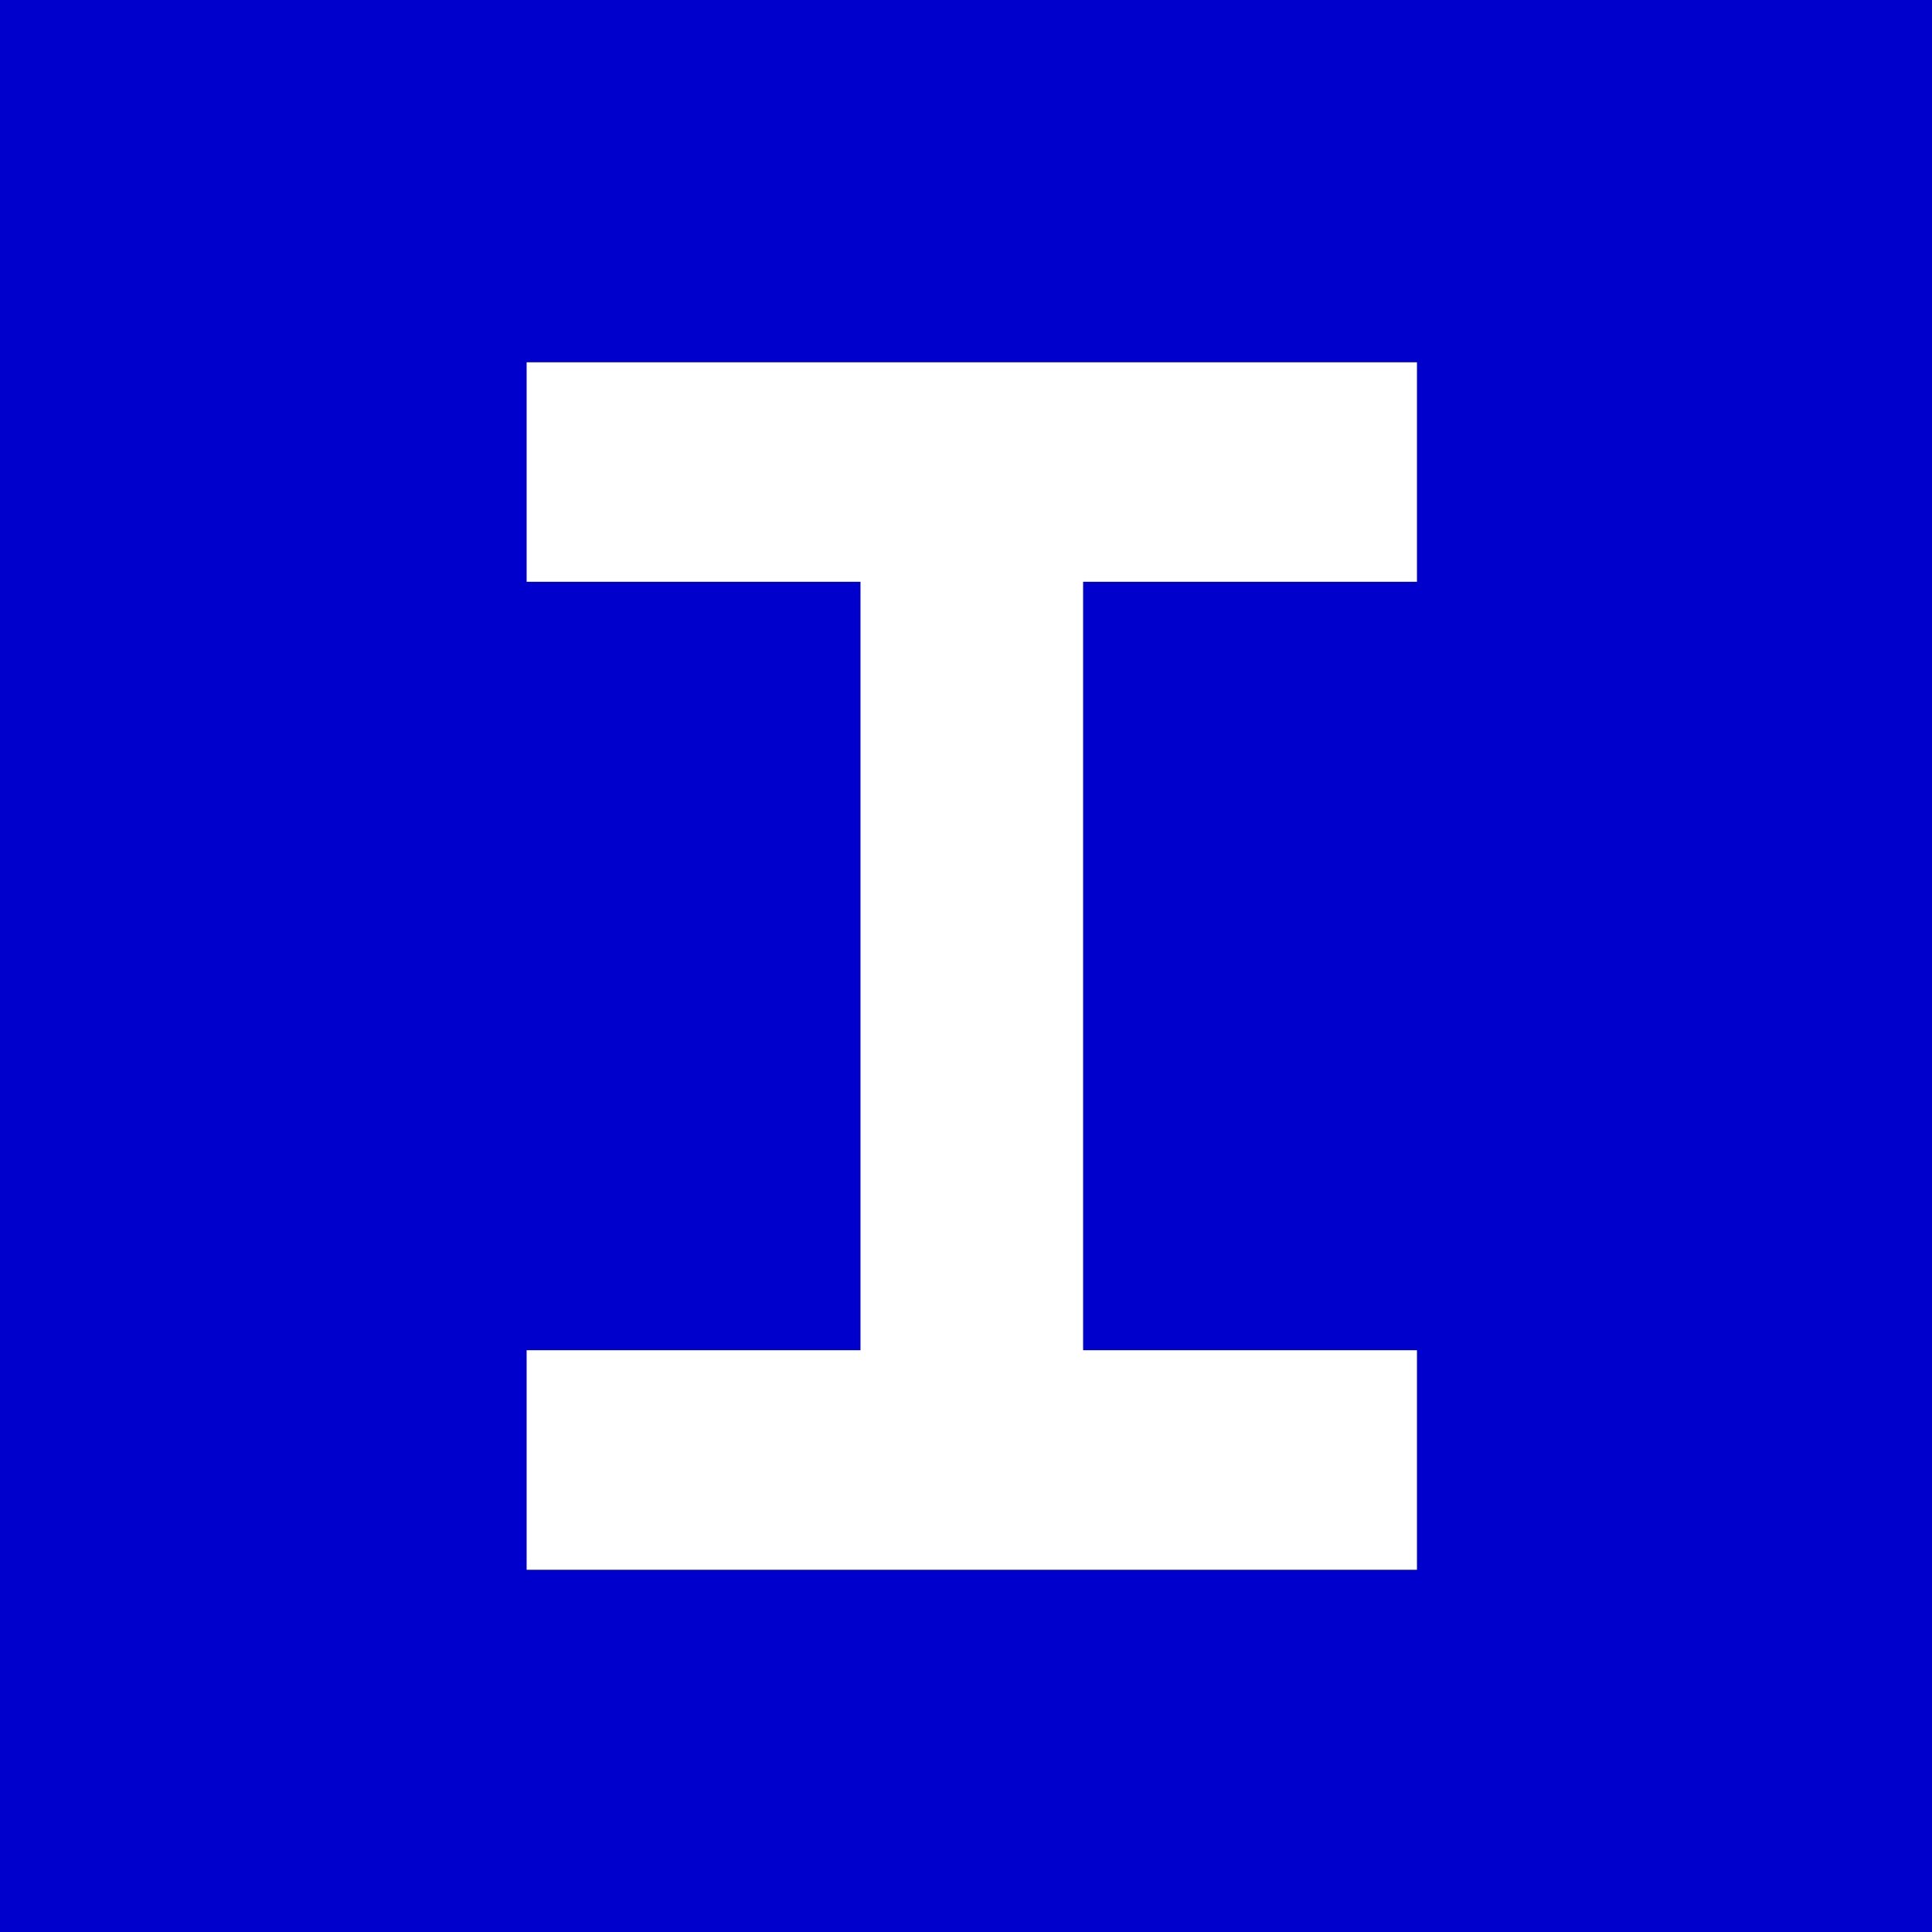
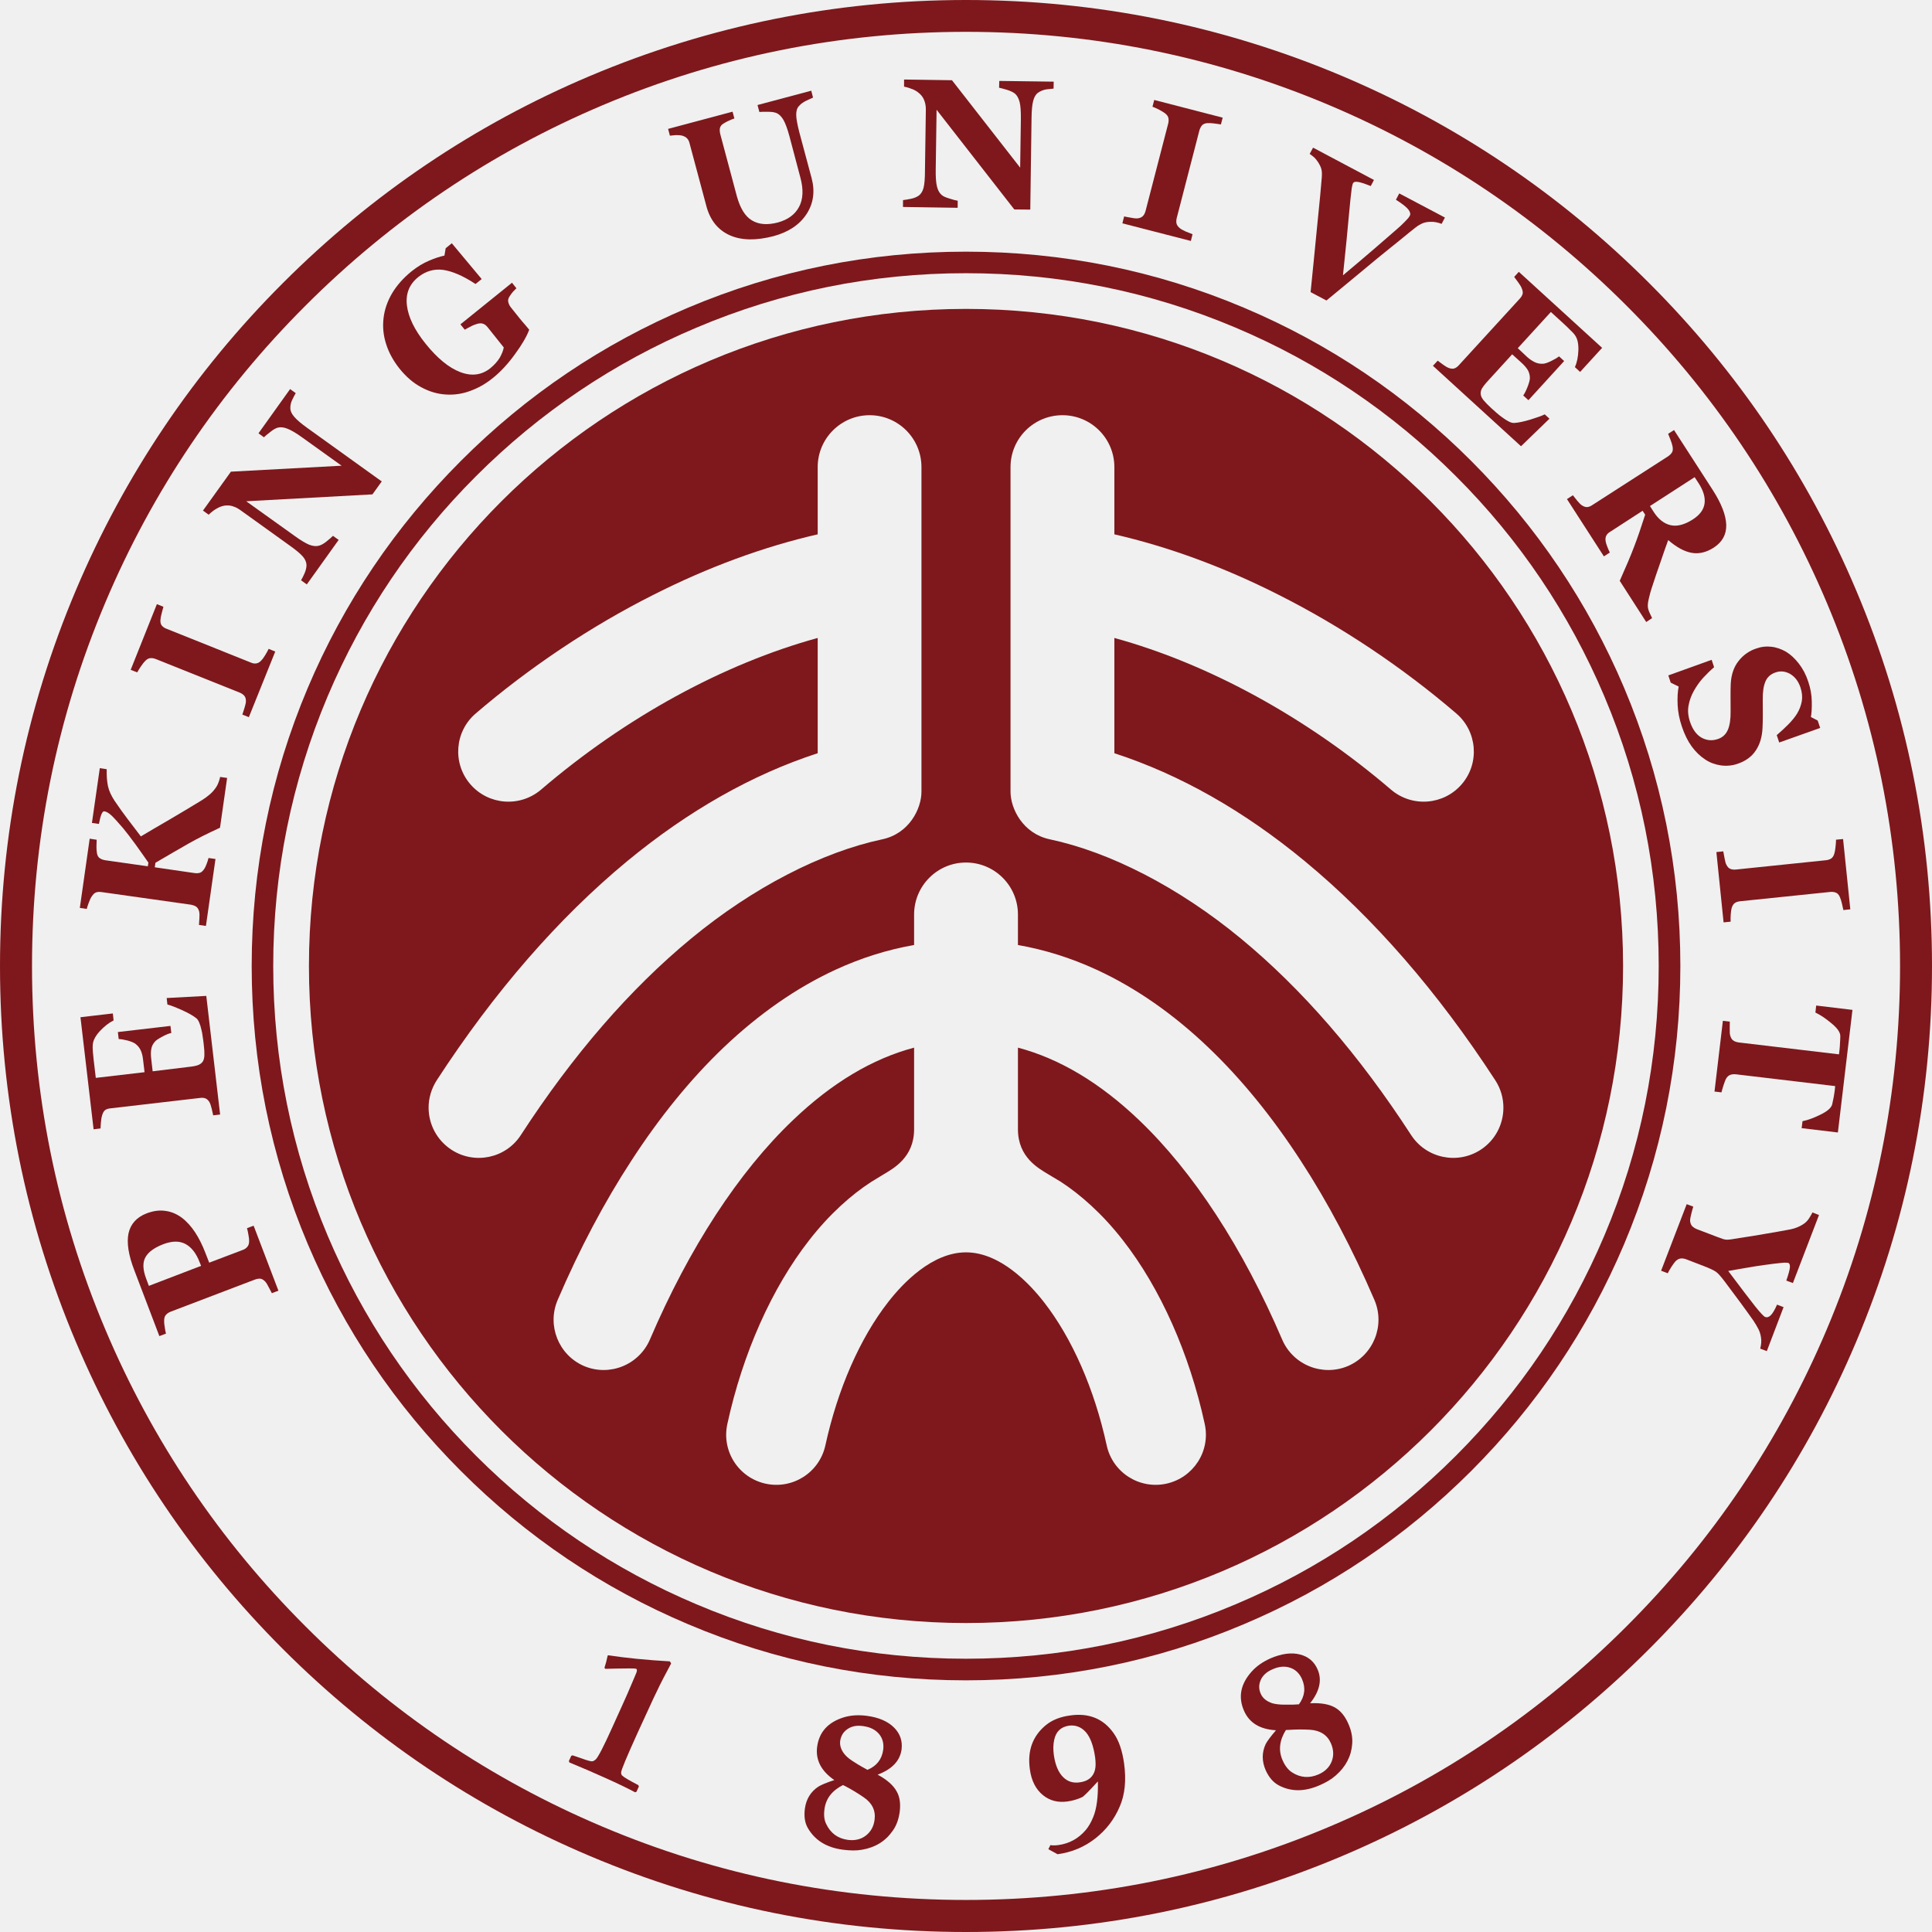
- <svg xmlns="http://www.w3.org/2000/svg" viewBox="0 0 310 310">
-   <rect width="310" height="310" style="fill: #0000cd" />
-   <polygon points="84.5 58.13 84.5 93.35 138.07 93.35 138.07 216.65 84.5 216.65 84.5 251.88 227.36 251.88 227.36 216.65 173.79 216.65 173.79 93.35 227.36 93.35 227.36 58.13 84.5 58.13" style="fill: #fff" />
+ <svg xmlns="http://www.w3.org/2000/svg" width="88" height="88" viewBox="0 0 88 88" fill="none">
+   <path fill-rule="evenodd" clip-rule="evenodd" d="M26.876 3.459C21.631 5.674 16.929 8.847 12.889 12.889C8.847 16.928 5.676 21.636 3.46 26.875C1.165 32.3 0 38.06 0 44.003C0 49.943 1.165 55.707 3.46 61.131C5.676 66.37 8.847 71.073 12.889 75.115C16.929 79.155 21.631 82.326 26.876 84.542C32.297 86.837 38.058 88 43.999 88C49.938 88 55.702 86.837 61.127 84.542C66.367 82.326 71.072 79.155 75.112 75.115C79.155 71.073 82.326 66.37 84.54 61.131C86.837 55.707 88 49.943 88 44.003C88 38.06 86.837 32.3 84.54 26.875C82.326 21.636 79.155 16.928 75.112 12.889C71.072 8.847 66.367 5.674 61.127 3.459C55.702 1.169 49.938 0 43.999 0C38.058 0 32.297 1.169 26.876 3.459ZM27.441 83.201C22.375 81.06 17.825 77.992 13.919 74.083C10.008 70.18 6.939 65.626 4.8 60.563C2.581 55.319 1.458 49.748 1.458 44.003C1.458 38.259 2.581 32.687 4.8 27.438C6.939 22.373 10.008 17.823 13.919 13.918C17.825 10.01 22.375 6.938 27.441 4.795C32.682 2.577 38.254 1.45 43.999 1.45C49.743 1.45 55.313 2.577 60.558 4.795C65.628 6.938 70.174 10.01 74.082 13.918C77.993 17.823 81.058 22.373 83.202 27.438C85.421 32.687 86.545 38.259 86.545 44.003C86.545 49.748 85.421 55.319 83.202 60.563C81.058 65.626 77.993 70.18 74.082 74.083C70.174 77.992 65.628 81.06 60.558 83.201C55.313 85.42 49.743 86.54 43.999 86.54C38.254 86.54 32.682 85.42 27.441 83.201Z" fill="#7E181C" />
+   <path fill-rule="evenodd" clip-rule="evenodd" d="M31.332 14.018C27.459 15.655 23.977 18.001 20.995 20.991C18.005 23.983 15.658 27.458 14.019 31.332C12.323 35.346 11.464 39.606 11.464 43.998C11.464 48.391 12.323 52.651 14.019 56.665C15.658 60.538 18.005 64.014 20.995 67.004C23.977 69.992 27.459 72.34 31.332 73.977C35.346 75.68 39.602 76.537 43.996 76.537C48.389 76.537 52.651 75.68 56.664 73.977C60.54 72.34 64.02 69.992 67.008 67.004C69.996 64.014 72.338 60.54 73.978 56.665C75.674 52.651 76.538 48.391 76.538 43.998C76.538 39.606 75.674 35.346 73.978 31.332C72.338 27.458 69.996 23.983 67.008 20.991C64.02 18.001 60.54 15.655 56.664 14.018C52.651 12.32 48.389 11.463 43.996 11.463C39.602 11.463 35.346 12.32 31.332 14.018ZM31.719 73.072C27.962 71.486 24.584 69.21 21.685 66.311C18.787 63.411 16.515 60.04 14.924 56.282C13.282 52.393 12.445 48.262 12.445 43.998C12.445 39.739 13.282 35.607 14.924 31.715C16.515 27.955 18.787 24.579 21.685 21.686C24.584 18.787 27.962 16.511 31.719 14.925C35.607 13.276 39.735 12.444 43.996 12.444C48.256 12.444 52.39 13.276 56.283 14.925C60.041 16.511 63.414 18.787 66.311 21.686C69.211 24.579 71.484 27.955 73.075 31.715C74.722 35.607 75.552 39.739 75.552 43.998C75.552 48.262 74.722 52.393 73.075 56.282C71.484 60.04 69.211 63.411 66.311 66.311C63.414 69.21 60.041 71.486 56.283 73.072C52.39 74.721 48.256 75.553 43.996 75.553C39.735 75.553 35.607 74.721 31.719 73.072Z" fill="#7E181C" />
+   <path fill-rule="evenodd" clip-rule="evenodd" d="M28.992 81.61L28.93 81.637C28.57 81.445 28.123 81.23 27.592 80.992C27.071 80.756 26.518 80.516 25.936 80.278L25.911 80.215L26.02 79.975L26.083 79.954C26.226 80.002 26.363 80.051 26.494 80.094C26.729 80.181 26.881 80.222 26.96 80.226C27.015 80.226 27.076 80.193 27.142 80.132C27.249 80.026 27.501 79.542 27.897 78.661L28.342 77.677C28.479 77.38 28.643 77.005 28.837 76.544L28.964 76.243C29.025 76.113 29.025 76.036 28.971 76.009C28.949 76.001 28.854 75.993 28.695 75.994C28.258 75.996 27.881 76.004 27.567 76.013L27.533 75.964C27.585 75.808 27.634 75.628 27.676 75.421L27.693 75.394C28.515 75.519 29.456 75.613 30.512 75.673L30.569 75.769C30.487 75.921 30.368 76.147 30.212 76.445C30.15 76.555 30.001 76.863 29.762 77.363L29.047 78.917C28.544 80.026 28.291 80.633 28.291 80.732C28.288 80.802 28.312 80.862 28.362 80.893C28.44 80.964 28.675 81.103 29.07 81.307L29.101 81.368L28.992 81.61Z" fill="#7E181C" />
+   <path fill-rule="evenodd" clip-rule="evenodd" d="M40.98 82.53C40.934 82.867 40.829 83.162 40.654 83.4C40.33 83.864 39.87 84.148 39.268 84.252C39.019 84.299 38.724 84.295 38.386 84.251C37.657 84.153 37.133 83.832 36.808 83.286C36.661 83.045 36.614 82.743 36.661 82.383C36.72 81.948 36.924 81.611 37.275 81.379C37.389 81.307 37.632 81.2 38.002 81.08C37.402 80.667 37.141 80.161 37.22 79.563C37.311 78.889 37.717 78.444 38.44 78.22C38.755 78.127 39.099 78.104 39.476 78.153C40.027 78.224 40.449 78.408 40.734 78.699C41.005 78.978 41.112 79.305 41.065 79.687C40.994 80.204 40.63 80.588 39.974 80.833C40.402 81.063 40.692 81.319 40.843 81.598C40.985 81.843 41.027 82.162 40.98 82.53ZM39.836 82.886C39.893 82.471 39.726 82.125 39.34 81.864C39.088 81.69 38.816 81.524 38.521 81.368L38.397 81.307C37.898 81.556 37.619 81.922 37.554 82.401C37.516 82.677 37.541 82.903 37.636 83.088C37.834 83.501 38.164 83.742 38.618 83.804C38.94 83.846 39.209 83.78 39.432 83.614C39.661 83.438 39.797 83.198 39.836 82.886ZM40.229 79.699C40.264 79.414 40.203 79.178 40.037 78.978C39.87 78.782 39.627 78.661 39.306 78.62C39.014 78.578 38.776 78.629 38.583 78.77C38.402 78.899 38.303 79.075 38.269 79.299C38.242 79.517 38.318 79.733 38.498 79.937C38.597 80.051 38.748 80.164 38.946 80.284C39.014 80.333 39.122 80.394 39.264 80.476L39.512 80.614C39.931 80.44 40.17 80.132 40.229 79.699Z" fill="#7E181C" />
+   <path fill-rule="evenodd" clip-rule="evenodd" d="M51.2 80.317C51.306 81.088 51.239 81.743 51.002 82.287C50.758 82.861 50.391 83.344 49.903 83.728C49.402 84.125 48.823 84.368 48.171 84.458L47.751 84.228L47.843 84.043C47.944 84.059 48.063 84.059 48.209 84.04C48.707 83.972 49.123 83.742 49.454 83.355C49.584 83.201 49.7 83.001 49.797 82.76C49.954 82.378 50.024 81.835 50.007 81.141C49.584 81.603 49.341 81.843 49.289 81.858C49.088 81.955 48.863 82.019 48.619 82.055C48.189 82.114 47.823 82.019 47.516 81.776C47.183 81.509 46.98 81.115 46.909 80.59C46.789 79.744 47.035 79.074 47.637 78.578C47.923 78.344 48.291 78.196 48.75 78.136C49.609 78.013 50.272 78.292 50.736 78.96C50.967 79.291 51.118 79.742 51.2 80.317ZM49.882 80.045C49.805 79.511 49.663 79.128 49.454 78.891C49.244 78.66 48.989 78.565 48.694 78.601C48.323 78.656 48.096 78.868 48.017 79.251C47.971 79.454 47.965 79.686 48.003 79.954C48.069 80.399 48.209 80.732 48.423 80.945C48.627 81.148 48.878 81.226 49.172 81.184C49.554 81.137 49.785 80.948 49.872 80.629C49.912 80.482 49.912 80.287 49.882 80.045Z" fill="#7E181C" />
+   <path fill-rule="evenodd" clip-rule="evenodd" d="M61.414 78.512C61.553 78.823 61.613 79.129 61.592 79.42C61.553 79.983 61.304 80.468 60.843 80.869C60.652 81.04 60.401 81.191 60.085 81.325C59.411 81.615 58.8 81.615 58.243 81.319C57.991 81.184 57.793 80.951 57.649 80.629C57.472 80.222 57.472 79.822 57.649 79.443C57.708 79.322 57.864 79.11 58.119 78.811C57.386 78.77 56.902 78.472 56.663 77.923C56.389 77.297 56.506 76.703 57.011 76.139C57.23 75.893 57.512 75.697 57.861 75.539C58.369 75.321 58.825 75.256 59.218 75.361C59.593 75.458 59.861 75.685 60.013 76.036C60.225 76.516 60.11 77.033 59.674 77.581C60.158 77.557 60.541 77.622 60.813 77.779C61.062 77.923 61.262 78.165 61.414 78.512ZM59.304 76.479C59.188 76.22 59.009 76.044 58.766 75.964C58.521 75.88 58.253 75.903 57.958 76.036C57.692 76.15 57.509 76.317 57.418 76.536C57.333 76.742 57.333 76.941 57.425 77.147C57.515 77.354 57.692 77.493 57.951 77.581C58.091 77.621 58.279 77.645 58.511 77.645C58.594 77.648 58.718 77.648 58.882 77.645L59.164 77.629C59.434 77.266 59.48 76.879 59.304 76.479ZM60.623 79.408C60.456 79.024 60.135 78.816 59.667 78.788C59.36 78.77 59.042 78.771 58.71 78.793L58.571 78.799C58.275 79.271 58.224 79.733 58.418 80.173C58.528 80.426 58.67 80.609 58.843 80.725C59.23 80.976 59.633 81.005 60.056 80.822C60.349 80.695 60.552 80.494 60.656 80.233C60.759 79.969 60.746 79.693 60.623 79.408Z" fill="#7E181C" />
+   <path fill-rule="evenodd" clip-rule="evenodd" d="M6.679 55.267C6.988 55.151 7.273 55.113 7.542 55.156C7.81 55.191 8.056 55.3 8.28 55.464C8.51 55.639 8.71 55.864 8.887 56.131C9.062 56.398 9.22 56.713 9.359 57.077L9.529 57.513L11.047 56.937C11.139 56.905 11.211 56.858 11.262 56.794C11.318 56.734 11.347 56.646 11.347 56.535C11.351 56.474 11.342 56.379 11.318 56.257C11.297 56.131 11.276 56.022 11.25 55.943L11.552 55.828L12.682 58.79L12.382 58.902C12.346 58.833 12.299 58.738 12.236 58.623C12.176 58.502 12.127 58.426 12.088 58.382C12.009 58.299 11.933 58.251 11.861 58.242C11.789 58.235 11.706 58.25 11.599 58.287L7.777 59.744C7.687 59.781 7.616 59.824 7.564 59.884C7.51 59.936 7.479 60.024 7.476 60.145C7.473 60.227 7.482 60.33 7.505 60.46C7.524 60.588 7.542 60.684 7.56 60.744L7.259 60.858L6.122 57.87C5.852 57.175 5.764 56.606 5.854 56.177C5.949 55.75 6.222 55.444 6.679 55.267ZM7.434 56.673C7.031 56.829 6.758 57.025 6.625 57.265C6.489 57.508 6.503 57.832 6.661 58.251L6.781 58.57L9.159 57.658L9.095 57.497C8.938 57.087 8.722 56.808 8.446 56.661C8.171 56.515 7.834 56.521 7.434 56.673Z" fill="#7E181C" />
+   <path fill-rule="evenodd" clip-rule="evenodd" d="M5.14 46.161L5.174 46.48C4.97 46.578 4.762 46.74 4.557 46.956C4.353 47.177 4.245 47.378 4.226 47.574C4.218 47.651 4.218 47.763 4.23 47.91C4.242 48.052 4.253 48.177 4.265 48.263L4.363 49.096L6.584 48.837L6.514 48.249C6.498 48.102 6.467 47.973 6.415 47.855C6.366 47.739 6.287 47.638 6.175 47.549C6.109 47.496 5.991 47.447 5.825 47.398C5.664 47.357 5.521 47.332 5.406 47.327L5.369 47.008L7.764 46.729L7.803 47.05C7.691 47.073 7.553 47.129 7.389 47.22C7.226 47.307 7.113 47.378 7.055 47.447C6.966 47.546 6.912 47.656 6.891 47.78C6.867 47.91 6.867 48.048 6.885 48.206L6.953 48.796L8.616 48.594C8.79 48.576 8.926 48.55 9.027 48.512C9.123 48.473 9.195 48.419 9.244 48.339C9.286 48.271 9.307 48.17 9.31 48.048C9.313 47.93 9.305 47.771 9.279 47.57C9.268 47.475 9.257 47.363 9.234 47.228C9.22 47.096 9.195 46.981 9.171 46.888C9.147 46.775 9.114 46.672 9.074 46.577C9.034 46.482 8.989 46.412 8.929 46.369C8.783 46.254 8.566 46.133 8.273 46.002C7.983 45.873 7.77 45.79 7.625 45.754L7.592 45.459L9.396 45.362L10.026 50.765L9.711 50.802C9.696 50.726 9.672 50.623 9.641 50.494C9.608 50.364 9.578 50.274 9.553 50.222C9.495 50.12 9.432 50.063 9.362 50.032C9.294 50.004 9.204 49.995 9.101 50.011L5.036 50.483C4.94 50.494 4.86 50.515 4.8 50.555C4.739 50.595 4.691 50.674 4.654 50.79C4.629 50.865 4.611 50.969 4.599 51.101C4.588 51.234 4.58 51.329 4.58 51.399L4.263 51.438L3.665 46.333L5.14 46.161Z" fill="#7E181C" />
+   <path fill-rule="evenodd" clip-rule="evenodd" d="M10.345 35.434L10.021 37.702C9.442 37.968 8.96 38.21 8.566 38.436C8.171 38.66 7.677 38.948 7.08 39.298L7.05 39.504L8.859 39.767C8.96 39.779 9.041 39.775 9.115 39.751C9.186 39.724 9.25 39.663 9.314 39.562C9.342 39.518 9.375 39.45 9.408 39.361C9.445 39.267 9.475 39.174 9.498 39.081L9.815 39.126L9.38 42.175L9.063 42.13C9.07 42.059 9.075 41.955 9.083 41.819C9.093 41.685 9.087 41.592 9.075 41.531C9.051 41.433 9.008 41.355 8.947 41.305C8.887 41.26 8.802 41.231 8.699 41.208L4.628 40.633C4.533 40.621 4.449 40.621 4.383 40.646C4.312 40.666 4.246 40.731 4.179 40.83C4.127 40.906 4.082 41.01 4.042 41.121C3.999 41.233 3.969 41.328 3.951 41.4L3.636 41.355L4.085 38.201L4.403 38.25C4.399 38.333 4.396 38.436 4.394 38.553C4.394 38.673 4.399 38.777 4.416 38.86C4.435 38.972 4.479 39.05 4.551 39.093C4.623 39.14 4.703 39.169 4.794 39.183L6.734 39.459L6.759 39.291C6.595 39.056 6.401 38.777 6.171 38.459C5.94 38.141 5.746 37.891 5.597 37.712C5.385 37.468 5.218 37.279 5.094 37.159C4.967 37.038 4.851 36.968 4.752 36.954C4.703 36.947 4.662 36.994 4.623 37.083C4.581 37.178 4.546 37.328 4.506 37.529L4.187 37.484L4.546 34.989L4.86 35.036C4.851 35.339 4.874 35.6 4.919 35.813C4.967 36.029 5.068 36.245 5.218 36.474C5.437 36.795 5.628 37.063 5.791 37.276C5.952 37.49 6.162 37.761 6.416 38.097C6.771 37.887 7.201 37.629 7.712 37.336C8.22 37.038 8.717 36.741 9.203 36.443C9.326 36.365 9.448 36.277 9.566 36.176C9.684 36.073 9.785 35.951 9.866 35.823C9.905 35.758 9.94 35.685 9.966 35.604C9.997 35.521 10.014 35.449 10.027 35.389L10.345 35.434Z" fill="#7E181C" />
+   <path fill-rule="evenodd" clip-rule="evenodd" d="M12.537 29.678L11.335 32.666L11.039 32.549C11.064 32.476 11.094 32.376 11.139 32.236C11.179 32.103 11.202 32.005 11.202 31.944C11.202 31.835 11.179 31.751 11.13 31.695C11.082 31.635 11.008 31.584 10.912 31.545L7.094 30.017C7.007 29.985 6.928 29.968 6.846 29.978C6.77 29.985 6.691 30.023 6.613 30.106C6.561 30.155 6.501 30.235 6.424 30.345C6.352 30.453 6.29 30.549 6.25 30.626L5.952 30.51L7.146 27.518L7.443 27.637C7.422 27.716 7.393 27.817 7.364 27.937C7.33 28.055 7.313 28.158 7.307 28.247C7.301 28.363 7.325 28.442 7.38 28.506C7.436 28.567 7.51 28.615 7.601 28.645L11.415 30.174C11.503 30.216 11.59 30.229 11.663 30.219C11.745 30.21 11.824 30.169 11.899 30.086C11.945 30.041 12.004 29.965 12.072 29.852C12.142 29.738 12.199 29.636 12.237 29.555L12.537 29.678Z" fill="#7E181C" />
+   <path fill-rule="evenodd" clip-rule="evenodd" d="M13.47 17.907C13.432 17.972 13.38 18.065 13.316 18.2C13.253 18.323 13.222 18.455 13.225 18.595C13.225 18.723 13.288 18.856 13.408 18.992C13.529 19.134 13.731 19.302 14.01 19.502L17.388 21.929L16.964 22.518L11.215 22.832L13.425 24.414C13.702 24.613 13.923 24.746 14.089 24.814C14.259 24.878 14.409 24.889 14.529 24.855C14.623 24.833 14.735 24.771 14.866 24.668C14.999 24.559 15.098 24.476 15.166 24.407L15.426 24.591L13.975 26.619L13.713 26.432C13.767 26.341 13.822 26.23 13.877 26.102C13.931 25.976 13.96 25.85 13.961 25.74C13.956 25.605 13.902 25.474 13.796 25.352C13.689 25.226 13.483 25.053 13.176 24.835L10.941 23.23C10.83 23.152 10.712 23.092 10.591 23.056C10.466 23.017 10.341 23.013 10.221 23.032C10.089 23.056 9.966 23.103 9.851 23.175C9.735 23.241 9.622 23.332 9.505 23.444L9.245 23.256L10.518 21.484L15.559 21.212L13.765 19.925C13.483 19.722 13.253 19.588 13.089 19.526C12.922 19.459 12.78 19.447 12.653 19.478C12.555 19.506 12.444 19.567 12.319 19.67C12.192 19.769 12.092 19.846 12.023 19.918L11.773 19.737L13.214 17.722L13.47 17.907Z" fill="#7E181C" />
+   <path fill-rule="evenodd" clip-rule="evenodd" d="M23.521 13.129C23.46 13.188 23.409 13.246 23.363 13.291C23.318 13.34 23.271 13.408 23.214 13.494C23.147 13.595 23.129 13.682 23.154 13.771C23.178 13.855 23.214 13.931 23.271 14.003L23.693 14.53C23.781 14.634 23.852 14.722 23.906 14.779C23.961 14.845 24.026 14.925 24.105 15.018C23.997 15.314 23.781 15.69 23.457 16.131C23.134 16.577 22.796 16.942 22.448 17.218C22.12 17.486 21.771 17.68 21.407 17.81C21.04 17.945 20.668 17.996 20.291 17.968C19.919 17.945 19.552 17.835 19.19 17.64C18.831 17.45 18.5 17.165 18.197 16.79C17.915 16.434 17.709 16.061 17.588 15.672C17.46 15.28 17.424 14.885 17.47 14.489C17.515 14.101 17.645 13.724 17.86 13.357C18.08 12.991 18.376 12.657 18.751 12.354C19.009 12.149 19.273 11.986 19.54 11.875C19.81 11.759 20.044 11.683 20.244 11.642L20.3 11.307L20.579 11.08L21.94 12.711L21.659 12.936C21.099 12.566 20.611 12.357 20.192 12.294C19.777 12.238 19.394 12.345 19.048 12.622C18.642 12.949 18.47 13.38 18.535 13.915C18.6 14.449 18.881 15.028 19.382 15.652C19.916 16.316 20.443 16.75 20.962 16.948C21.479 17.146 21.938 17.089 22.336 16.77C22.52 16.619 22.663 16.459 22.766 16.288C22.863 16.115 22.923 15.959 22.945 15.825L22.212 14.906C22.15 14.831 22.086 14.774 22.017 14.753C21.947 14.719 21.856 14.719 21.742 14.749C21.653 14.774 21.553 14.81 21.444 14.87C21.332 14.925 21.238 14.977 21.171 15.018L20.971 14.774L23.321 12.878L23.521 13.129Z" fill="#7E181C" />
+   <path fill-rule="evenodd" clip-rule="evenodd" d="M37.033 4.447C36.958 4.478 36.852 4.525 36.712 4.593C36.576 4.657 36.468 4.739 36.387 4.835C36.302 4.926 36.262 5.064 36.267 5.246C36.27 5.423 36.322 5.684 36.409 6.029L36.967 8.11C37.13 8.721 37.052 9.268 36.737 9.751C36.418 10.237 35.917 10.571 35.232 10.757C34.432 10.964 33.764 10.954 33.229 10.711C32.695 10.467 32.343 10.025 32.173 9.382L31.407 6.521C31.385 6.426 31.346 6.354 31.291 6.299C31.24 6.242 31.158 6.201 31.044 6.171C30.965 6.156 30.872 6.153 30.767 6.156C30.661 6.167 30.575 6.171 30.514 6.181L30.431 5.871L33.367 5.087L33.45 5.396C33.367 5.423 33.283 5.455 33.203 5.495C33.117 5.532 33.035 5.576 32.953 5.628C32.858 5.684 32.807 5.76 32.79 5.842C32.777 5.926 32.783 6.011 32.807 6.109L33.56 8.928C33.711 9.482 33.939 9.856 34.251 10.04C34.566 10.229 34.956 10.256 35.426 10.135C35.882 10.01 36.208 9.777 36.394 9.427C36.581 9.079 36.603 8.634 36.458 8.095L35.955 6.195C35.863 5.858 35.773 5.615 35.681 5.455C35.591 5.305 35.487 5.199 35.372 5.151C35.287 5.113 35.155 5.092 34.972 5.092C34.79 5.089 34.66 5.092 34.589 5.101L34.504 4.784L36.952 4.131L37.033 4.447Z" fill="#7E181C" />
+   <path fill-rule="evenodd" clip-rule="evenodd" d="M47.989 4.036C47.912 4.041 47.804 4.053 47.662 4.07C47.523 4.093 47.391 4.146 47.279 4.225C47.175 4.3 47.102 4.426 47.058 4.605C47.012 4.78 46.989 5.044 46.985 5.392L46.928 9.547L46.2 9.54L42.66 4.999L42.621 7.721C42.616 8.058 42.634 8.315 42.676 8.491C42.719 8.669 42.792 8.796 42.89 8.879C42.962 8.944 43.079 8.994 43.241 9.042C43.4 9.094 43.525 9.128 43.623 9.144L43.62 9.465L41.129 9.427L41.131 9.114C41.238 9.103 41.356 9.082 41.495 9.054C41.635 9.026 41.749 8.976 41.841 8.916C41.949 8.836 42.022 8.721 42.065 8.56C42.108 8.402 42.131 8.134 42.131 7.758L42.171 5.004C42.173 4.865 42.155 4.739 42.114 4.617C42.074 4.492 42.011 4.389 41.923 4.3C41.828 4.205 41.72 4.13 41.597 4.076C41.477 4.025 41.334 3.977 41.179 3.946V3.622L43.361 3.654L46.467 7.636L46.499 5.429C46.502 5.08 46.486 4.82 46.442 4.644C46.396 4.474 46.326 4.346 46.227 4.262C46.152 4.202 46.032 4.145 45.882 4.096C45.727 4.047 45.602 4.019 45.507 3.995L45.516 3.686L47.995 3.719L47.989 4.036Z" fill="#7E181C" />
+   <path fill-rule="evenodd" clip-rule="evenodd" d="M54.242 10.975L51.123 10.172L51.203 9.857C51.273 9.873 51.38 9.896 51.522 9.918C51.661 9.946 51.76 9.952 51.821 9.946C51.928 9.932 52.005 9.896 52.06 9.838C52.112 9.786 52.152 9.704 52.179 9.608L53.211 5.624C53.232 5.536 53.235 5.449 53.219 5.372C53.201 5.297 53.15 5.223 53.059 5.156C53.004 5.111 52.919 5.064 52.8 4.999C52.686 4.94 52.583 4.893 52.494 4.86L52.573 4.553L55.692 5.359L55.611 5.668C55.532 5.656 55.431 5.638 55.309 5.624C55.186 5.608 55.08 5.602 54.992 5.608C54.881 5.615 54.799 5.654 54.744 5.715C54.693 5.78 54.653 5.858 54.629 5.947L53.599 9.928C53.574 10.022 53.574 10.109 53.589 10.183C53.608 10.258 53.662 10.333 53.75 10.402C53.797 10.441 53.887 10.487 54.007 10.545C54.128 10.595 54.234 10.637 54.319 10.668L54.242 10.975Z" fill="#7E181C" />
+   <path fill-rule="evenodd" clip-rule="evenodd" d="M65.663 10.197C65.579 10.165 65.495 10.137 65.412 10.123C65.326 10.105 65.232 10.099 65.133 10.105C65 10.109 64.884 10.132 64.792 10.172C64.699 10.213 64.593 10.27 64.474 10.364C64.311 10.493 64.078 10.678 63.774 10.93C63.471 11.178 63.123 11.45 62.734 11.771C62.388 12.054 62.009 12.369 61.6 12.711C61.189 13.047 60.794 13.38 60.418 13.687L59.696 13.306C59.797 12.297 59.901 11.282 60 10.244C60.106 9.207 60.176 8.484 60.206 8.075C60.216 7.928 60.213 7.808 60.191 7.721C60.17 7.63 60.124 7.524 60.044 7.397C59.988 7.313 59.932 7.24 59.88 7.187C59.827 7.139 59.752 7.078 59.654 7.009L59.808 6.725L62.582 8.197L62.436 8.474C62.156 8.365 61.956 8.296 61.843 8.285C61.728 8.269 61.661 8.288 61.63 8.34C61.617 8.367 61.607 8.398 61.599 8.431C61.591 8.463 61.583 8.512 61.569 8.577C61.534 8.831 61.492 9.25 61.437 9.844C61.385 10.437 61.297 11.341 61.17 12.541C61.738 12.066 62.212 11.662 62.599 11.33C62.983 10.999 63.323 10.704 63.613 10.45C63.758 10.324 63.887 10.208 63.996 10.091C64.107 9.982 64.18 9.896 64.215 9.825C64.257 9.75 64.234 9.655 64.146 9.54C64.062 9.434 63.875 9.281 63.583 9.098L63.734 8.81L65.815 9.909L65.663 10.197Z" fill="#7E181C" />
+   <path fill-rule="evenodd" clip-rule="evenodd" d="M71.972 16.941L71.736 16.723C71.831 16.508 71.883 16.252 71.893 15.956C71.903 15.663 71.855 15.434 71.744 15.277C71.697 15.204 71.619 15.121 71.515 15.025C71.413 14.917 71.325 14.84 71.256 14.774L70.64 14.21L69.133 15.859L69.566 16.266C69.676 16.362 69.788 16.439 69.9 16.493C70.012 16.549 70.142 16.577 70.285 16.568C70.369 16.563 70.49 16.524 70.642 16.45C70.794 16.377 70.919 16.304 71.012 16.232L71.245 16.445L69.618 18.228L69.381 18.013C69.448 17.921 69.514 17.786 69.581 17.614C69.649 17.439 69.684 17.306 69.684 17.218C69.684 17.089 69.653 16.969 69.591 16.858C69.525 16.75 69.433 16.643 69.315 16.534L68.878 16.138L67.75 17.374C67.632 17.502 67.55 17.614 67.495 17.706C67.448 17.798 67.43 17.89 67.448 17.977C67.459 18.059 67.508 18.151 67.582 18.239C67.66 18.332 67.771 18.448 67.923 18.588C67.993 18.648 68.077 18.727 68.178 18.815C68.277 18.901 68.368 18.972 68.453 19.03C68.544 19.099 68.64 19.156 68.728 19.202C68.824 19.251 68.902 19.269 68.975 19.265C69.157 19.254 69.405 19.202 69.708 19.111C70.012 19.016 70.231 18.941 70.361 18.873L70.576 19.071L69.28 20.326L65.268 16.662L65.486 16.428C65.544 16.475 65.629 16.534 65.738 16.615C65.846 16.69 65.925 16.738 65.983 16.758C66.089 16.799 66.177 16.803 66.246 16.781C66.319 16.755 66.392 16.701 66.459 16.624L69.221 13.607C69.287 13.536 69.329 13.463 69.35 13.398C69.373 13.328 69.357 13.236 69.308 13.117C69.28 13.048 69.223 12.96 69.145 12.851C69.069 12.743 69.012 12.667 68.969 12.614L69.18 12.381L72.974 15.844L71.972 16.941Z" fill="#7E181C" />
+   <path fill-rule="evenodd" clip-rule="evenodd" d="M74.983 28.332L73.777 26.456C74.063 25.817 74.283 25.297 74.434 24.896C74.589 24.493 74.755 24.008 74.935 23.444L74.819 23.265L73.347 24.218C73.261 24.267 73.2 24.327 73.165 24.395C73.127 24.462 73.118 24.554 73.137 24.668C73.146 24.717 73.169 24.801 73.212 24.907C73.252 25.011 73.292 25.1 73.325 25.168L73.055 25.342L71.373 22.733L71.642 22.558C71.691 22.622 71.758 22.704 71.842 22.808C71.928 22.908 71.991 22.977 72.04 23.008C72.132 23.074 72.217 23.1 72.29 23.097C72.366 23.093 72.45 23.059 72.534 23.001L75.979 20.785C76.056 20.73 76.117 20.673 76.153 20.612C76.197 20.552 76.203 20.457 76.184 20.337C76.163 20.242 76.132 20.139 76.086 20.023C76.044 19.913 76.008 19.823 75.981 19.76L76.25 19.588L78.015 22.322C78.409 22.937 78.613 23.463 78.628 23.904C78.639 24.343 78.451 24.686 78.063 24.941C77.721 25.162 77.38 25.241 77.047 25.18C76.711 25.118 76.357 24.922 75.984 24.599C75.88 24.882 75.765 25.214 75.636 25.593C75.501 25.969 75.372 26.36 75.241 26.76C75.195 26.887 75.15 27.058 75.102 27.263C75.05 27.469 75.041 27.627 75.074 27.742C75.093 27.806 75.117 27.877 75.162 27.968C75.202 28.057 75.232 28.118 75.251 28.153L74.983 28.332ZM77.105 23.66C77.432 23.449 77.608 23.204 77.642 22.922C77.676 22.646 77.584 22.341 77.366 22.005L77.189 21.734L75.154 23.049L75.319 23.311C75.534 23.647 75.792 23.85 76.086 23.92C76.383 23.99 76.724 23.904 77.105 23.66Z" fill="#7E181C" />
+   <path fill-rule="evenodd" clip-rule="evenodd" d="M76.607 33.093C76.493 32.757 76.429 32.426 76.414 32.108C76.399 31.79 76.414 31.511 76.461 31.272L76.098 31.093L75.99 30.764L77.963 30.054L78.075 30.39C77.912 30.529 77.748 30.689 77.577 30.873C77.409 31.059 77.27 31.26 77.154 31.466C77.035 31.677 76.953 31.904 76.911 32.139C76.869 32.368 76.89 32.614 76.977 32.876C77.095 33.226 77.27 33.466 77.502 33.599C77.735 33.728 77.983 33.752 78.244 33.663C78.458 33.593 78.61 33.452 78.7 33.246C78.791 33.038 78.833 32.747 78.827 32.381C78.827 32.139 78.827 31.919 78.824 31.715C78.822 31.511 78.827 31.321 78.833 31.139C78.857 30.721 78.976 30.373 79.191 30.105C79.403 29.834 79.682 29.636 80.022 29.53C80.233 29.455 80.454 29.431 80.682 29.459C80.912 29.483 81.138 29.564 81.353 29.687C81.557 29.81 81.75 29.99 81.931 30.221C82.116 30.458 82.259 30.73 82.362 31.043C82.466 31.35 82.519 31.648 82.524 31.944C82.531 32.242 82.517 32.476 82.484 32.66L82.792 32.818L82.907 33.157L81.041 33.82L80.928 33.484C81.1 33.338 81.277 33.176 81.45 33.002C81.622 32.827 81.76 32.66 81.859 32.496C81.967 32.318 82.034 32.132 82.07 31.939C82.102 31.742 82.083 31.532 82.007 31.308C81.913 31.029 81.758 30.829 81.544 30.7C81.324 30.574 81.1 30.549 80.872 30.629C80.655 30.701 80.5 30.839 80.415 31.037C80.327 31.238 80.285 31.523 80.291 31.88C80.289 32.096 80.291 32.315 80.294 32.535C80.294 32.757 80.291 32.953 80.282 33.13C80.266 33.553 80.162 33.905 79.973 34.184C79.786 34.469 79.502 34.674 79.123 34.797C78.888 34.875 78.636 34.898 78.378 34.862C78.117 34.823 77.881 34.736 77.671 34.595C77.438 34.444 77.234 34.245 77.055 34C76.88 33.759 76.728 33.455 76.607 33.093Z" fill="#7E181C" />
+   <path fill-rule="evenodd" clip-rule="evenodd" d="M78.507 42.013L78.179 38.811L78.493 38.778C78.507 38.847 78.526 38.953 78.552 39.097C78.579 39.24 78.604 39.336 78.633 39.384C78.682 39.484 78.743 39.55 78.815 39.576C78.883 39.606 78.97 39.615 79.072 39.606L83.162 39.183C83.255 39.175 83.337 39.148 83.405 39.106C83.469 39.063 83.521 38.988 83.551 38.881C83.574 38.815 83.59 38.712 83.605 38.581C83.62 38.45 83.629 38.339 83.629 38.247L83.95 38.217L84.279 41.418L83.963 41.452C83.944 41.372 83.923 41.269 83.897 41.153C83.869 41.033 83.836 40.928 83.799 40.849C83.754 40.749 83.691 40.682 83.615 40.656C83.537 40.628 83.447 40.614 83.354 40.628L79.27 41.05C79.168 41.062 79.089 41.084 79.021 41.13C78.958 41.173 78.909 41.249 78.876 41.355C78.857 41.416 78.845 41.513 78.833 41.645C78.824 41.78 78.822 41.892 78.828 41.981L78.507 42.013Z" fill="#7E181C" />
+   <path fill-rule="evenodd" clip-rule="evenodd" d="M82.063 51.386L82.102 51.069C82.359 51.017 82.634 50.913 82.937 50.762C83.242 50.61 83.413 50.459 83.453 50.304C83.472 50.222 83.495 50.111 83.52 49.986C83.541 49.859 83.56 49.752 83.569 49.666L83.59 49.47L79.078 48.934C78.98 48.925 78.892 48.928 78.815 48.958C78.735 48.986 78.668 49.046 78.612 49.145C78.584 49.204 78.548 49.297 78.506 49.426C78.463 49.559 78.432 49.666 78.412 49.755L78.093 49.719L78.475 46.496L78.79 46.533C78.79 46.614 78.79 46.728 78.787 46.869C78.784 47.016 78.79 47.11 78.808 47.166C78.839 47.275 78.888 47.358 78.957 47.398C79.024 47.447 79.111 47.469 79.212 47.484L83.763 48.024L83.786 47.832C83.798 47.742 83.805 47.631 83.81 47.501C83.82 47.375 83.823 47.27 83.823 47.18C83.82 47.024 83.69 46.832 83.429 46.617C83.169 46.398 82.926 46.232 82.689 46.121L82.725 45.801L84.377 45.999L83.713 51.583L82.063 51.386Z" fill="#7E181C" />
+   <path fill-rule="evenodd" clip-rule="evenodd" d="M80.176 61.429C80.2 61.333 80.216 61.242 80.221 61.161C80.227 61.075 80.225 60.99 80.209 60.907C80.191 60.775 80.148 60.644 80.088 60.527C80.024 60.405 79.949 60.278 79.864 60.151C79.685 59.896 79.488 59.624 79.275 59.333C79.058 59.041 78.824 58.724 78.566 58.382C78.399 58.159 78.27 58.011 78.166 57.932C78.06 57.859 77.865 57.766 77.581 57.658L76.814 57.363C76.724 57.328 76.632 57.311 76.553 57.322C76.471 57.332 76.39 57.374 76.311 57.456C76.273 57.495 76.219 57.572 76.131 57.703C76.05 57.831 75.992 57.932 75.965 57.995L75.661 57.88L76.826 54.849L77.126 54.96C77.101 55.036 77.075 55.142 77.038 55.28C77.001 55.423 76.983 55.524 76.981 55.584C76.986 55.696 77.017 55.779 77.069 55.843C77.126 55.898 77.201 55.953 77.296 55.989L78.251 56.353C78.336 56.385 78.408 56.412 78.475 56.434C78.538 56.453 78.596 56.466 78.645 56.466C78.7 56.466 78.772 56.465 78.866 56.449C78.957 56.434 79.075 56.415 79.221 56.391C79.64 56.327 80.039 56.268 80.415 56.198C80.795 56.136 81.149 56.07 81.482 56.009C81.652 55.98 81.799 55.934 81.92 55.877C82.04 55.825 82.144 55.76 82.232 55.69C82.295 55.634 82.357 55.567 82.415 55.47C82.471 55.383 82.519 55.3 82.555 55.224L82.853 55.343L81.664 58.442L81.364 58.328C81.466 58.038 81.518 57.836 81.528 57.727C81.537 57.614 81.51 57.542 81.452 57.525C81.424 57.513 81.361 57.513 81.265 57.513C81.168 57.519 81.01 57.537 80.798 57.561C80.6 57.583 80.325 57.626 79.97 57.676C79.616 57.736 79.197 57.805 78.718 57.891C79.299 58.669 79.709 59.201 79.942 59.498C80.181 59.796 80.334 59.959 80.401 59.988C80.489 60.016 80.573 59.993 80.661 59.904C80.746 59.817 80.84 59.657 80.942 59.425L81.239 59.538L80.476 61.542L80.176 61.429Z" fill="#7E181C" />
+   <path fill-rule="evenodd" clip-rule="evenodd" d="M73.929 44.001C73.929 60.528 60.533 73.927 44.004 73.927C27.471 73.927 14.072 60.528 14.072 44.001C14.072 27.466 27.471 14.07 44.004 14.07C60.533 14.07 73.929 27.466 73.929 44.001ZM62.603 59.211C61.608 56.898 60.481 54.761 59.247 52.87C57.952 50.876 56.537 49.139 55.041 47.712C53.435 46.177 51.719 44.985 49.946 44.169C48.775 43.63 47.578 43.256 46.366 43.044V41.654C46.366 40.349 45.307 39.287 44 39.287C42.696 39.287 41.636 40.349 41.636 41.654V43.044C40.423 43.256 39.226 43.63 38.059 44.169C36.285 44.985 34.573 46.177 32.959 47.712C31.464 49.139 30.048 50.876 28.756 52.87C27.523 54.761 26.393 56.898 25.401 59.211C24.904 60.372 25.44 61.717 26.598 62.219C27.759 62.713 29.103 62.174 29.602 61.015C31.394 56.829 33.647 53.376 36.118 51.021C37.894 49.322 39.743 48.219 41.636 47.719V51.438C41.636 52.717 40.697 53.218 40.262 53.481C40.123 53.566 39.824 53.746 39.684 53.833C38.805 54.401 37.797 55.281 36.855 56.492C35.155 58.671 33.829 61.643 33.13 64.86C32.858 66.098 33.641 67.31 34.875 67.58C36.111 67.847 37.325 67.07 37.595 65.833C38.155 63.273 39.169 60.951 40.459 59.302C41.113 58.459 42.45 57.043 44 57.043C45.552 57.043 46.886 58.459 47.544 59.302C48.833 60.951 49.851 63.273 50.408 65.833C50.676 67.07 51.894 67.847 53.125 67.58C54.358 67.31 55.145 66.098 54.874 64.86C54.174 61.643 52.849 58.671 51.148 56.492C50.207 55.281 49.196 54.401 48.324 53.833C48.179 53.746 47.88 53.566 47.738 53.481C47.308 53.218 46.366 52.717 46.366 51.438V47.719C48.26 48.219 50.106 49.322 51.885 51.021C54.353 53.376 56.606 56.829 58.401 61.015C58.897 62.174 60.241 62.713 61.402 62.219C62.56 61.717 63.101 60.372 62.603 59.211ZM46.028 21.276V21.353C46.028 21.353 46.028 31.321 46.028 34.865C46.028 35.509 46.028 35.94 46.028 36.061C46.028 36.839 46.593 37.968 47.814 38.229C50.558 38.81 53.691 40.413 56.521 42.75C59.299 45.04 61.907 48.048 64.275 51.7C64.962 52.758 66.38 53.058 67.439 52.372C68.114 51.933 68.478 51.202 68.478 50.452C68.478 50.025 68.361 49.592 68.108 49.205C65.487 45.172 62.567 41.816 59.431 39.224C56.646 36.923 53.735 35.276 50.758 34.308V29.058C55.044 30.235 59.514 32.673 63.36 35.968C64.32 36.785 65.761 36.675 66.583 35.717C67.405 34.76 67.289 33.315 66.331 32.496C63.876 30.39 61.075 28.519 58.236 27.091C55.733 25.824 53.225 24.905 50.758 24.338V21.276C50.758 19.972 49.7 18.912 48.395 18.912C47.085 18.912 46.028 19.972 46.028 21.276ZM39.61 18.912C38.304 18.912 37.245 19.972 37.245 21.276V24.338C34.778 24.905 32.271 25.824 29.766 27.091C26.925 28.519 24.127 30.39 21.67 32.496C20.71 33.315 20.599 34.76 21.42 35.717C22.242 36.675 23.681 36.785 24.643 35.968C28.489 32.673 32.956 30.235 37.245 29.058V34.308C34.268 35.276 31.358 36.923 28.569 39.224C25.435 41.816 22.515 45.172 19.893 49.205C19.645 49.592 19.522 50.025 19.522 50.452C19.522 51.202 19.893 51.933 20.567 52.372C21.624 53.058 23.04 52.758 23.724 51.7C26.095 48.048 28.702 45.04 31.48 42.75C34.31 40.413 37.446 38.81 40.189 38.229C41.411 37.968 41.971 36.839 41.971 36.061C41.971 35.94 41.971 35.509 41.971 34.865C41.971 31.321 41.971 21.353 41.971 21.353V21.276C41.971 19.972 40.914 18.912 39.61 18.912Z" fill="#7E181C" />
</svg>
